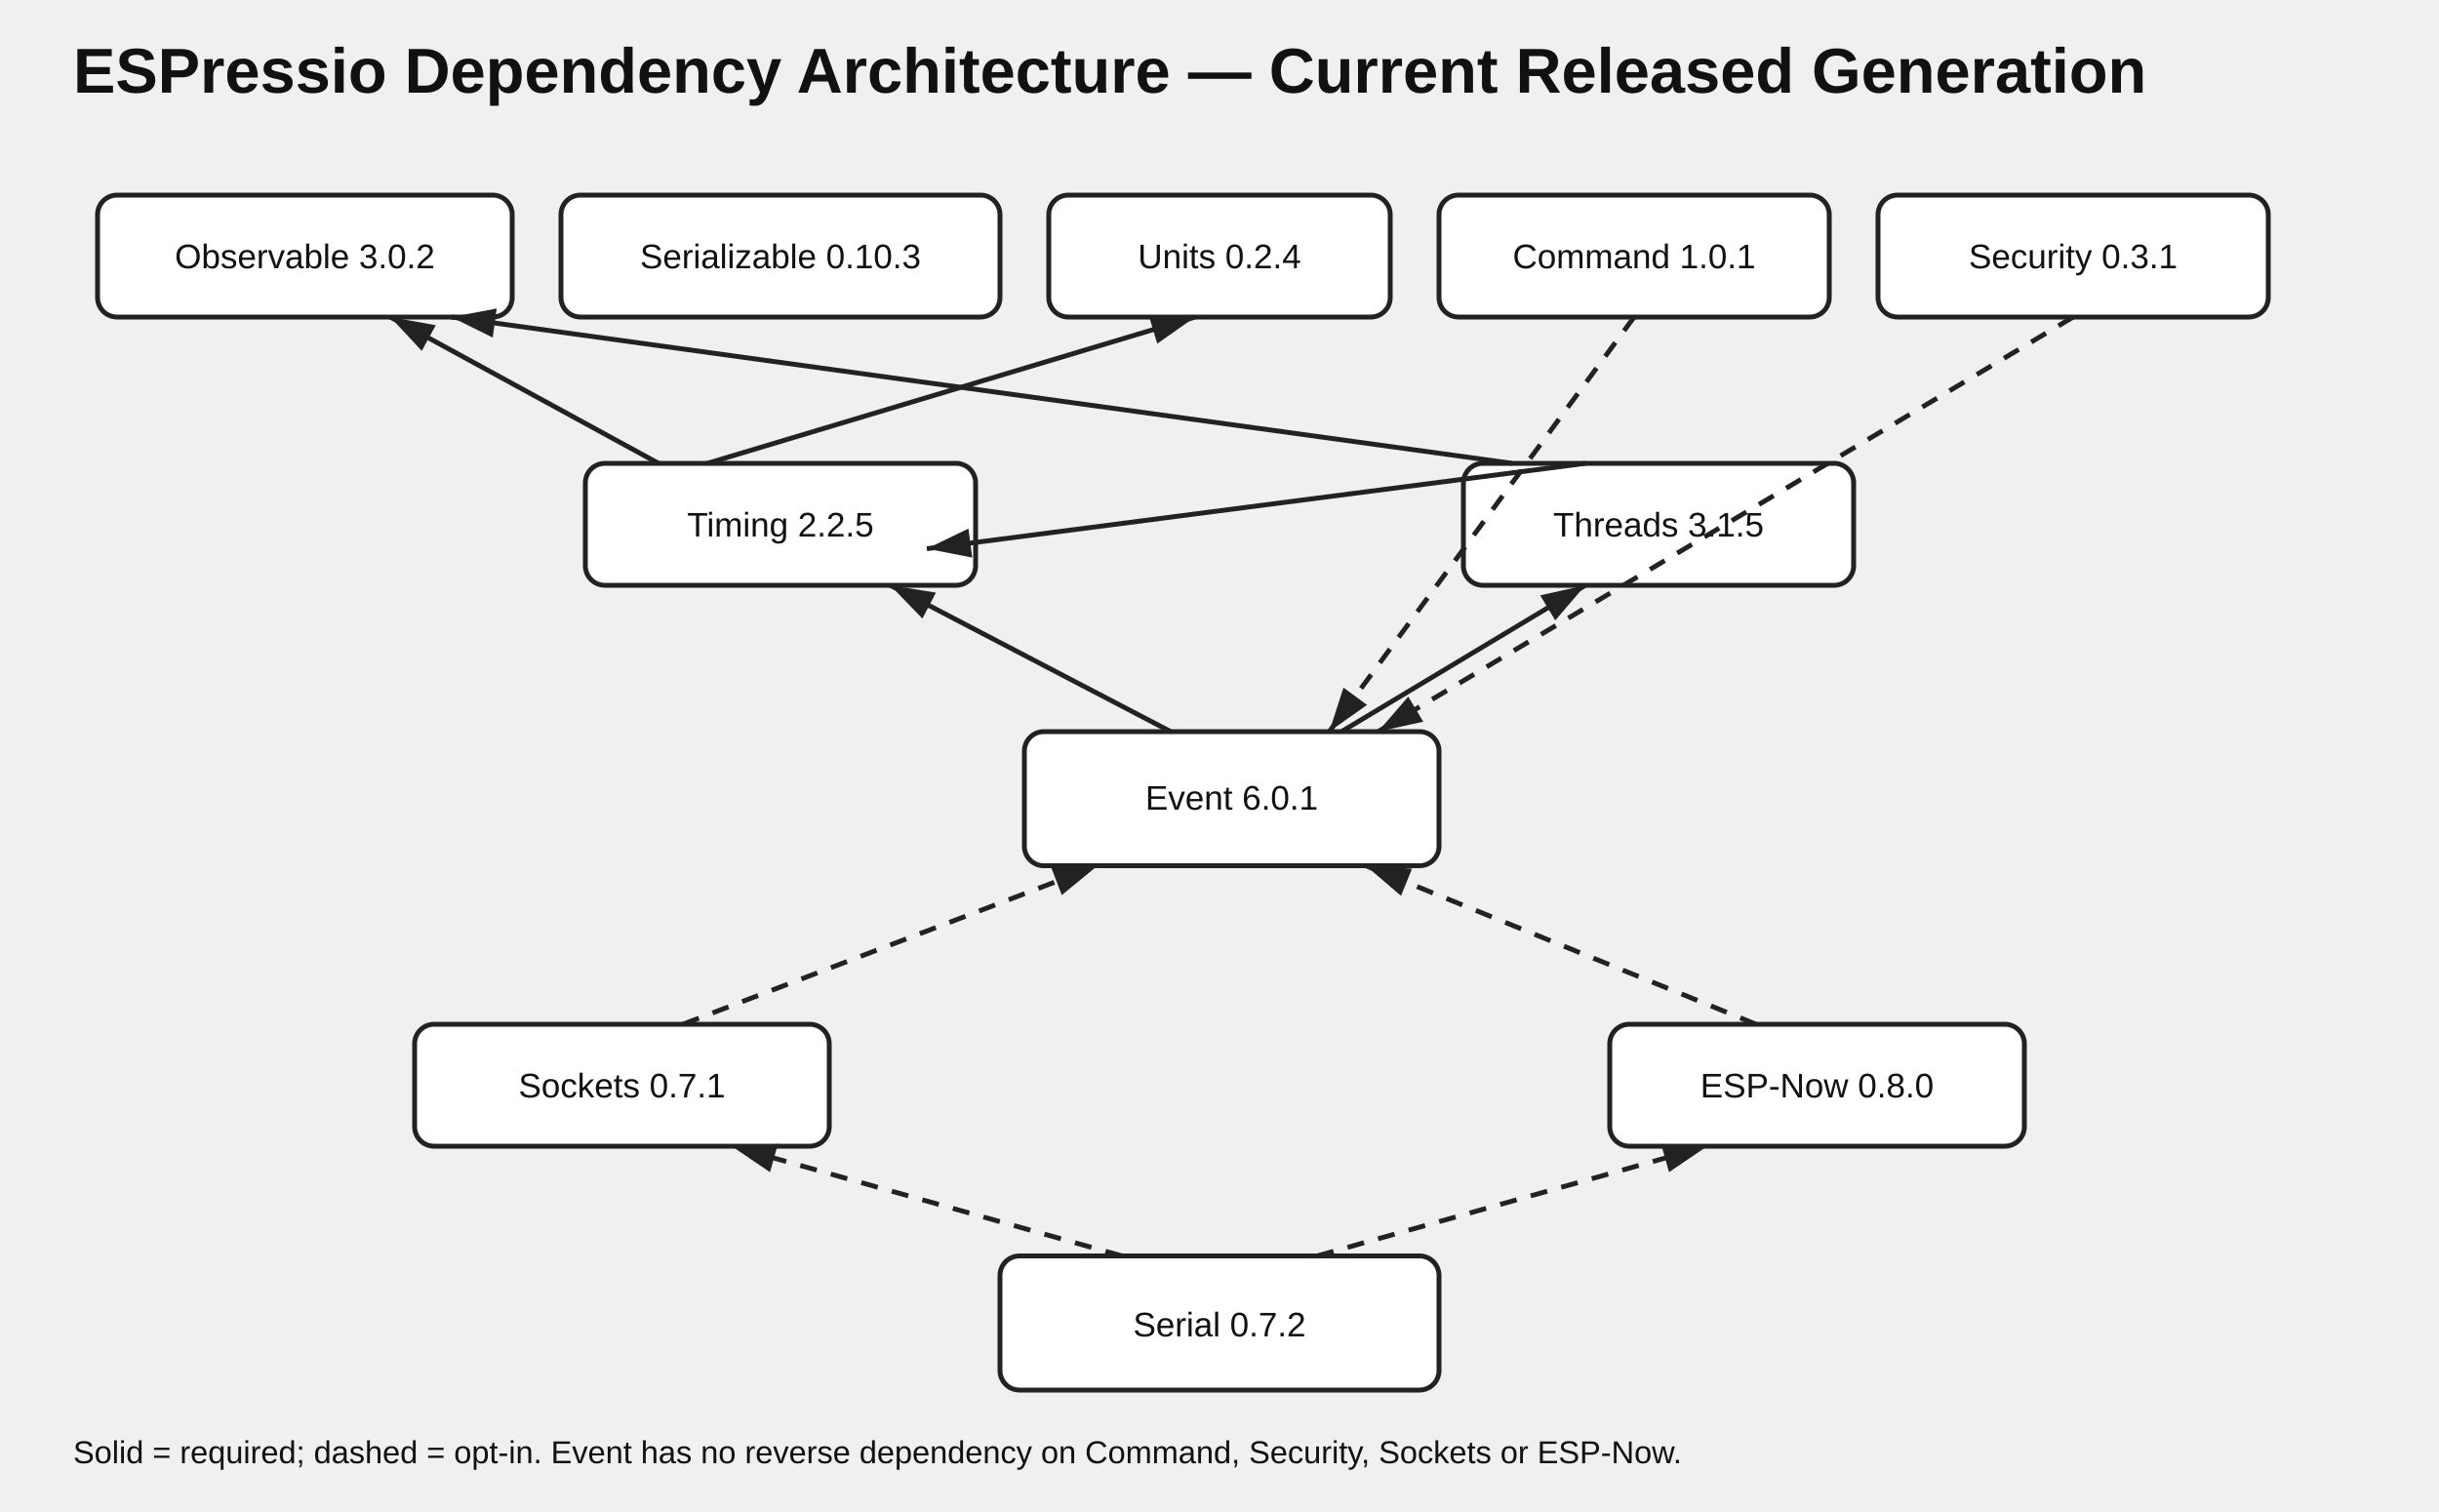
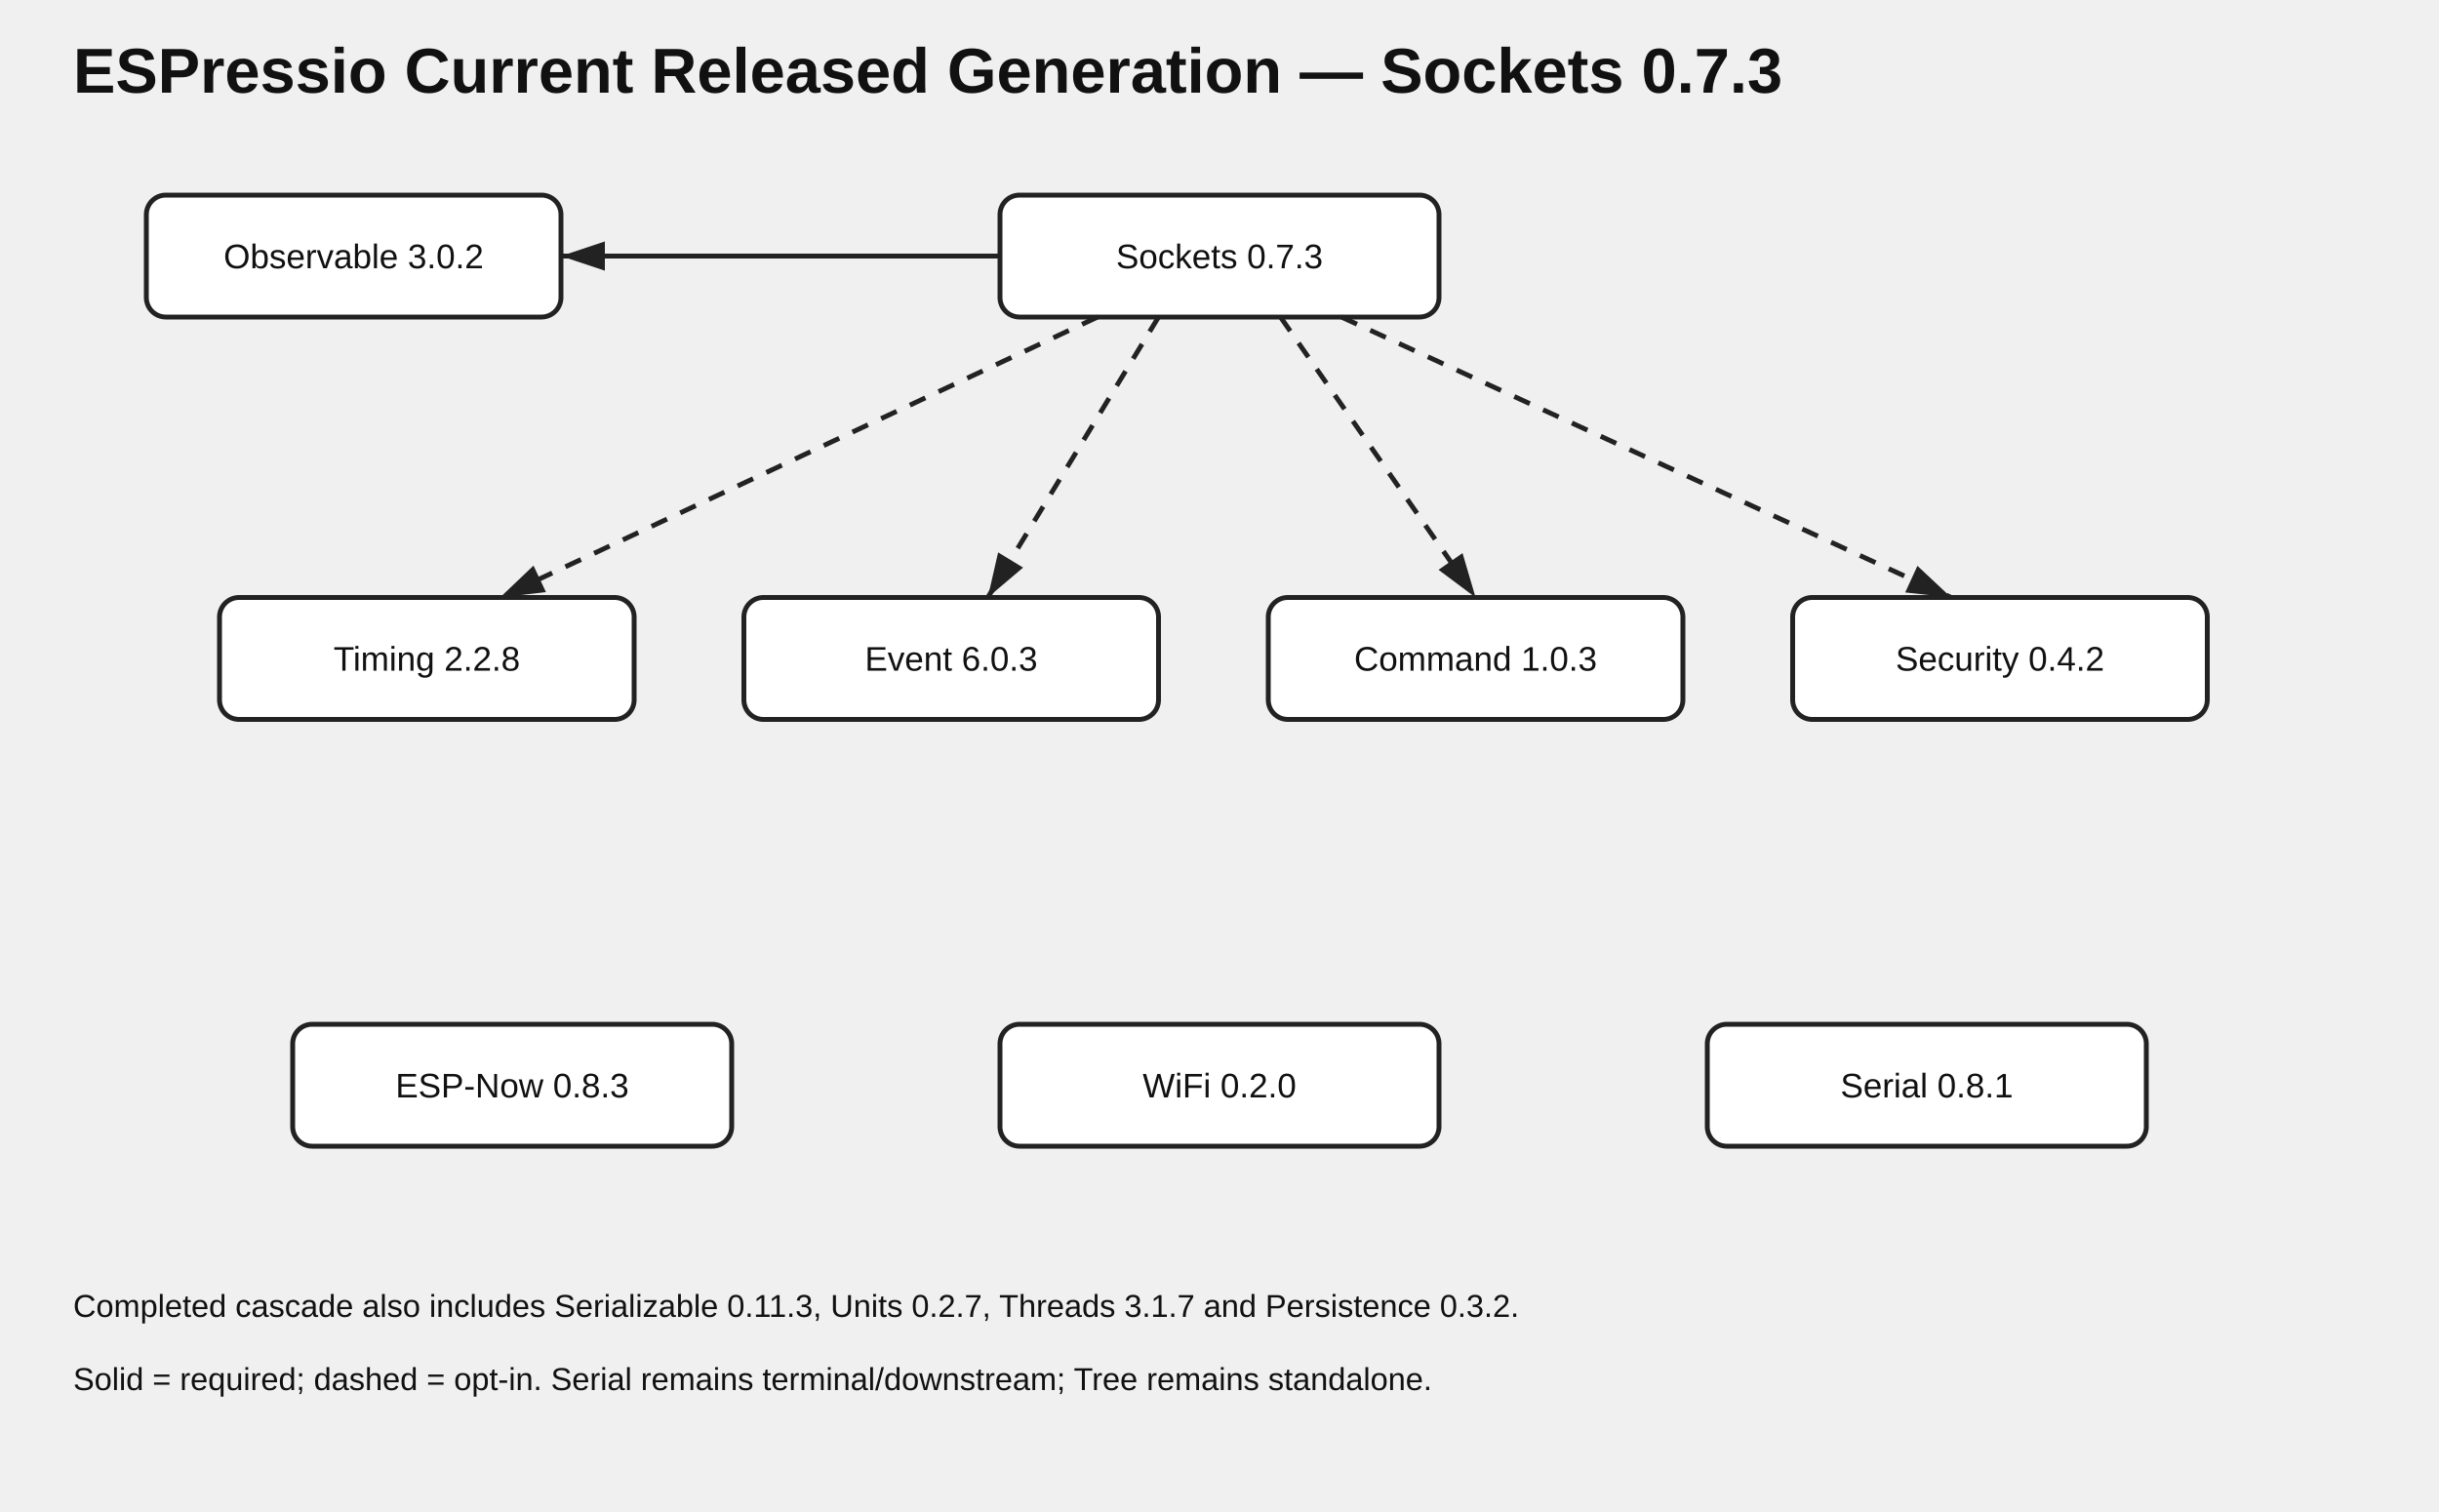
<svg xmlns="http://www.w3.org/2000/svg" width="1000" height="620" viewBox="0 0 1000 620">
  <style>text{font-family:Arial,sans-serif;fill:#111}.t{font-size:26px;font-weight:700}.n{fill:#fff;stroke:#222;stroke-width:2}.l{font-size:14px;text-anchor:middle}.e{stroke:#222;stroke-width:2;fill:none;marker-end:url(#a)}.o{stroke-dasharray:7 6}.note{font-size:13px}</style>
  <defs>
    <marker id="a" markerWidth="10" markerHeight="10" refX="9" refY="3" orient="auto">
      <path d="M0,0 L0,6 L9,3 z" fill="#222" />
    </marker>
  </defs>
-   <text class="t" x="30" y="38">ESPressio Dependency Architecture — Current Released Generation</text>
-   <rect class="n" x="40" y="80" width="170" height="50" rx="8" />
-   <text class="l" x="125" y="110">Observable 3.0.2</text>
-   <rect class="n" x="230" y="80" width="180" height="50" rx="8" />
-   <text class="l" x="320" y="110">Serializable 0.10.3</text>
-   <rect class="n" x="430" y="80" width="140" height="50" rx="8" />
-   <text class="l" x="500" y="110">Units 0.2.4</text>
-   <rect class="n" x="590" y="80" width="160" height="50" rx="8" />
-   <text class="l" x="670" y="110">Command 1.0.1</text>
-   <rect class="n" x="770" y="80" width="160" height="50" rx="8" />
-   <text class="l" x="850" y="110">Security 0.3.1</text>
-   <rect class="n" x="240" y="190" width="160" height="50" rx="8" />
-   <text class="l" x="320" y="220">Timing 2.2.5</text>
-   <rect class="n" x="600" y="190" width="160" height="50" rx="8" />
-   <text class="l" x="680" y="220">Threads 3.1.5</text>
-   <rect class="n" x="420" y="300" width="170" height="55" rx="8" />
-   <text class="l" x="505" y="332">Event 6.0.1</text>
-   <rect class="n" x="170" y="420" width="170" height="50" rx="8" />
-   <text class="l" x="255" y="450">Sockets 0.7.1</text>
-   <rect class="n" x="660" y="420" width="170" height="50" rx="8" />
-   <text class="l" x="745" y="450">ESP-Now 0.8.0</text>
-   <rect class="n" x="410" y="515" width="180" height="55" rx="8" />
-   <text class="l" x="500" y="548">Serial 0.7.2</text>
-   <path class="e" d="M290 190 L490 130" />
-   <path class="e" d="M270 190 L160 130" />
-   <path class="e" d="M650 190 L380 225" />
-   <path class="e" d="M620 190 L185 130" />
-   <path class="e" d="M480 300 L365 240" />
-   <path class="e" d="M550 300 L650 240" />
-   <path class="o e" d="M670 130 L545 300" />
-   <path class="o e" d="M850 130 L565 300" />
-   <path class="o e" d="M280 420 L450 355" />
-   <path class="o e" d="M720 420 L560 355" />
-   <path class="o e" d="M460 515 L300 470" />
-   <path class="o e" d="M540 515 L700 470" />
-   <text class="note" x="30" y="600">Solid = required; dashed = opt-in. Event has no reverse dependency on Command, Security, Sockets or ESP-Now.</text>
+   <text class="t" x="30" y="38">ESPressio Current Released Generation — Sockets 0.7.3</text>
+   <rect class="n" x="60" y="80" width="170" height="50" rx="8" />
+   <text class="l" x="145" y="110">Observable 3.0.2</text>
+   <rect class="n" x="410" y="80" width="180" height="50" rx="8" />
+   <text class="l" x="500" y="110">Sockets 0.7.3</text>
+   <path class="e" d="M410 105 L230 105" />
+   <rect class="n" x="90" y="245" width="170" height="50" rx="8" />
+   <text class="l" x="175" y="275">Timing 2.2.8</text>
+   <rect class="n" x="305" y="245" width="170" height="50" rx="8" />
+   <text class="l" x="390" y="275">Event 6.0.3</text>
+   <rect class="n" x="520" y="245" width="170" height="50" rx="8" />
+   <text class="l" x="605" y="275">Command 1.0.3</text>
+   <rect class="n" x="735" y="245" width="170" height="50" rx="8" />
+   <text class="l" x="820" y="275">Security 0.4.2</text>
+   <path class="o e" d="M450 130 L205 245" />
+   <path class="o e" d="M475 130 L405 245" />
+   <path class="o e" d="M525 130 L605 245" />
+   <path class="o e" d="M550 130 L800 245" />
+   <rect class="n" x="120" y="420" width="180" height="50" rx="8" />
+   <text class="l" x="210" y="450">ESP-Now 0.8.3</text>
+   <rect class="n" x="410" y="420" width="180" height="50" rx="8" />
+   <text class="l" x="500" y="450">WiFi 0.2.0</text>
+   <rect class="n" x="700" y="420" width="180" height="50" rx="8" />
+   <text class="l" x="790" y="450">Serial 0.8.1</text>
+   <text class="note" x="30" y="540">Completed cascade also includes Serializable 0.11.3, Units 0.2.7, Threads 3.1.7 and Persistence 0.3.2.</text>
+   <text class="note" x="30" y="570">Solid = required; dashed = opt-in. Serial remains terminal/downstream; Tree remains standalone.</text>
</svg>
